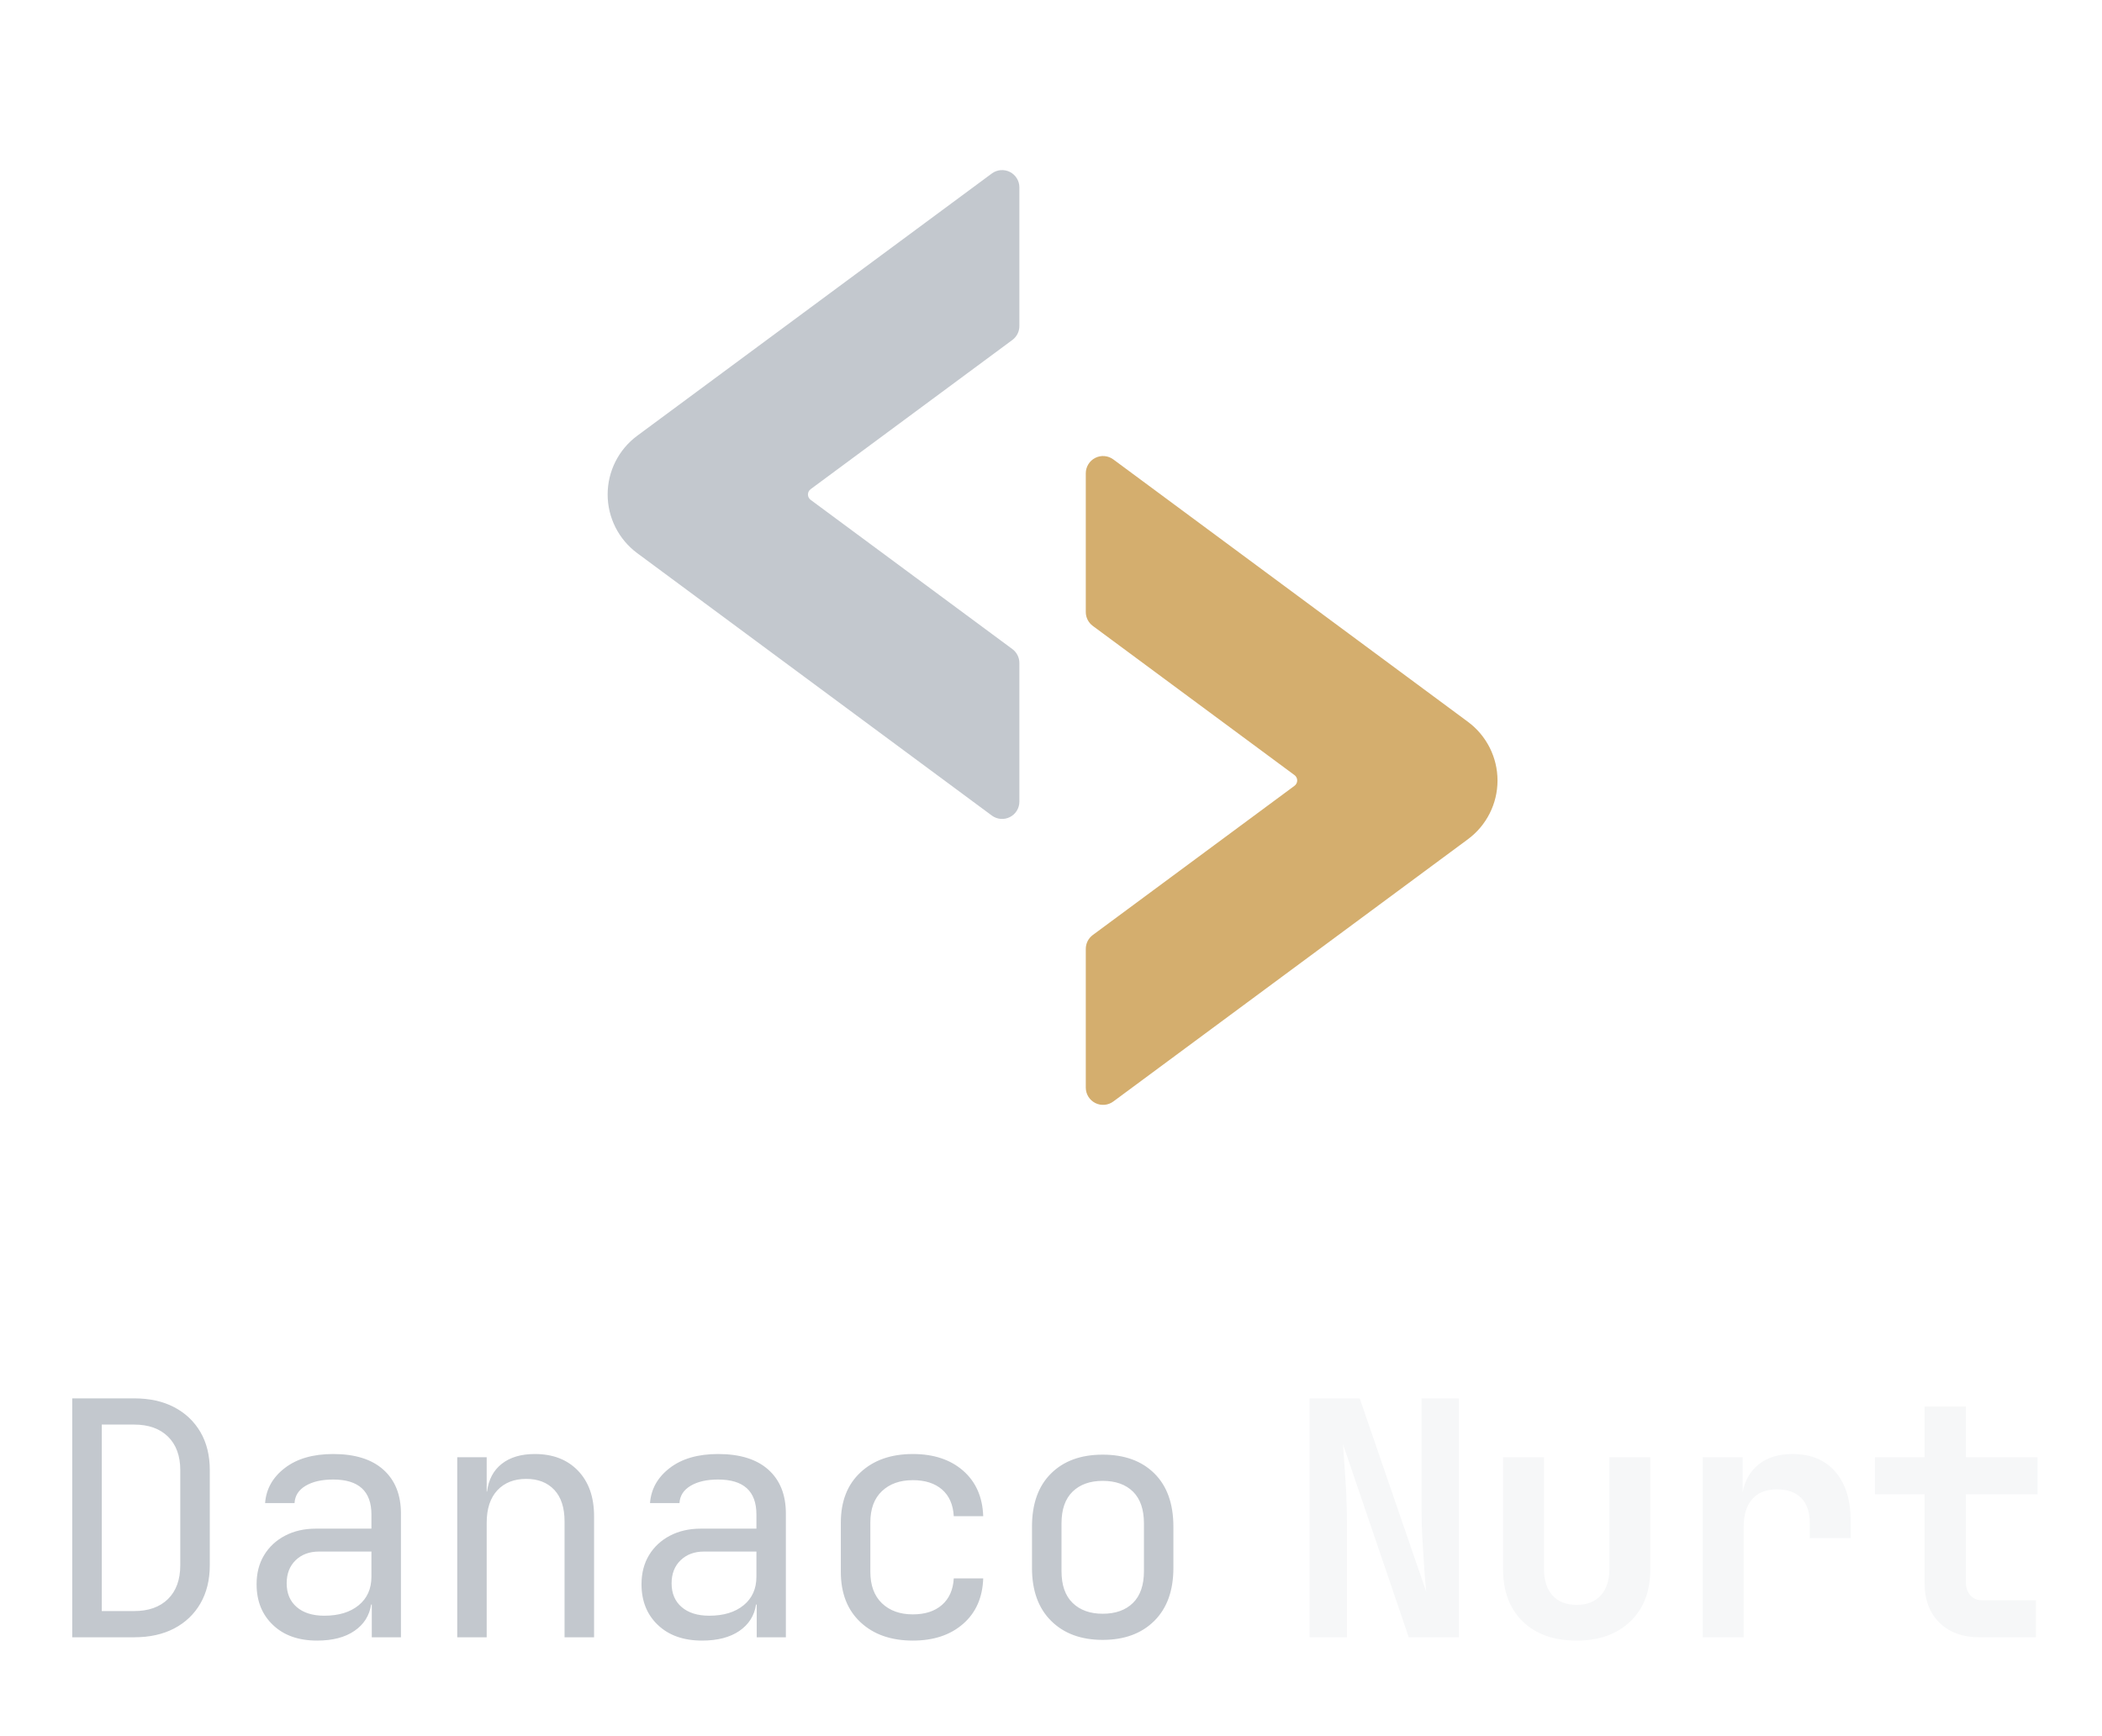
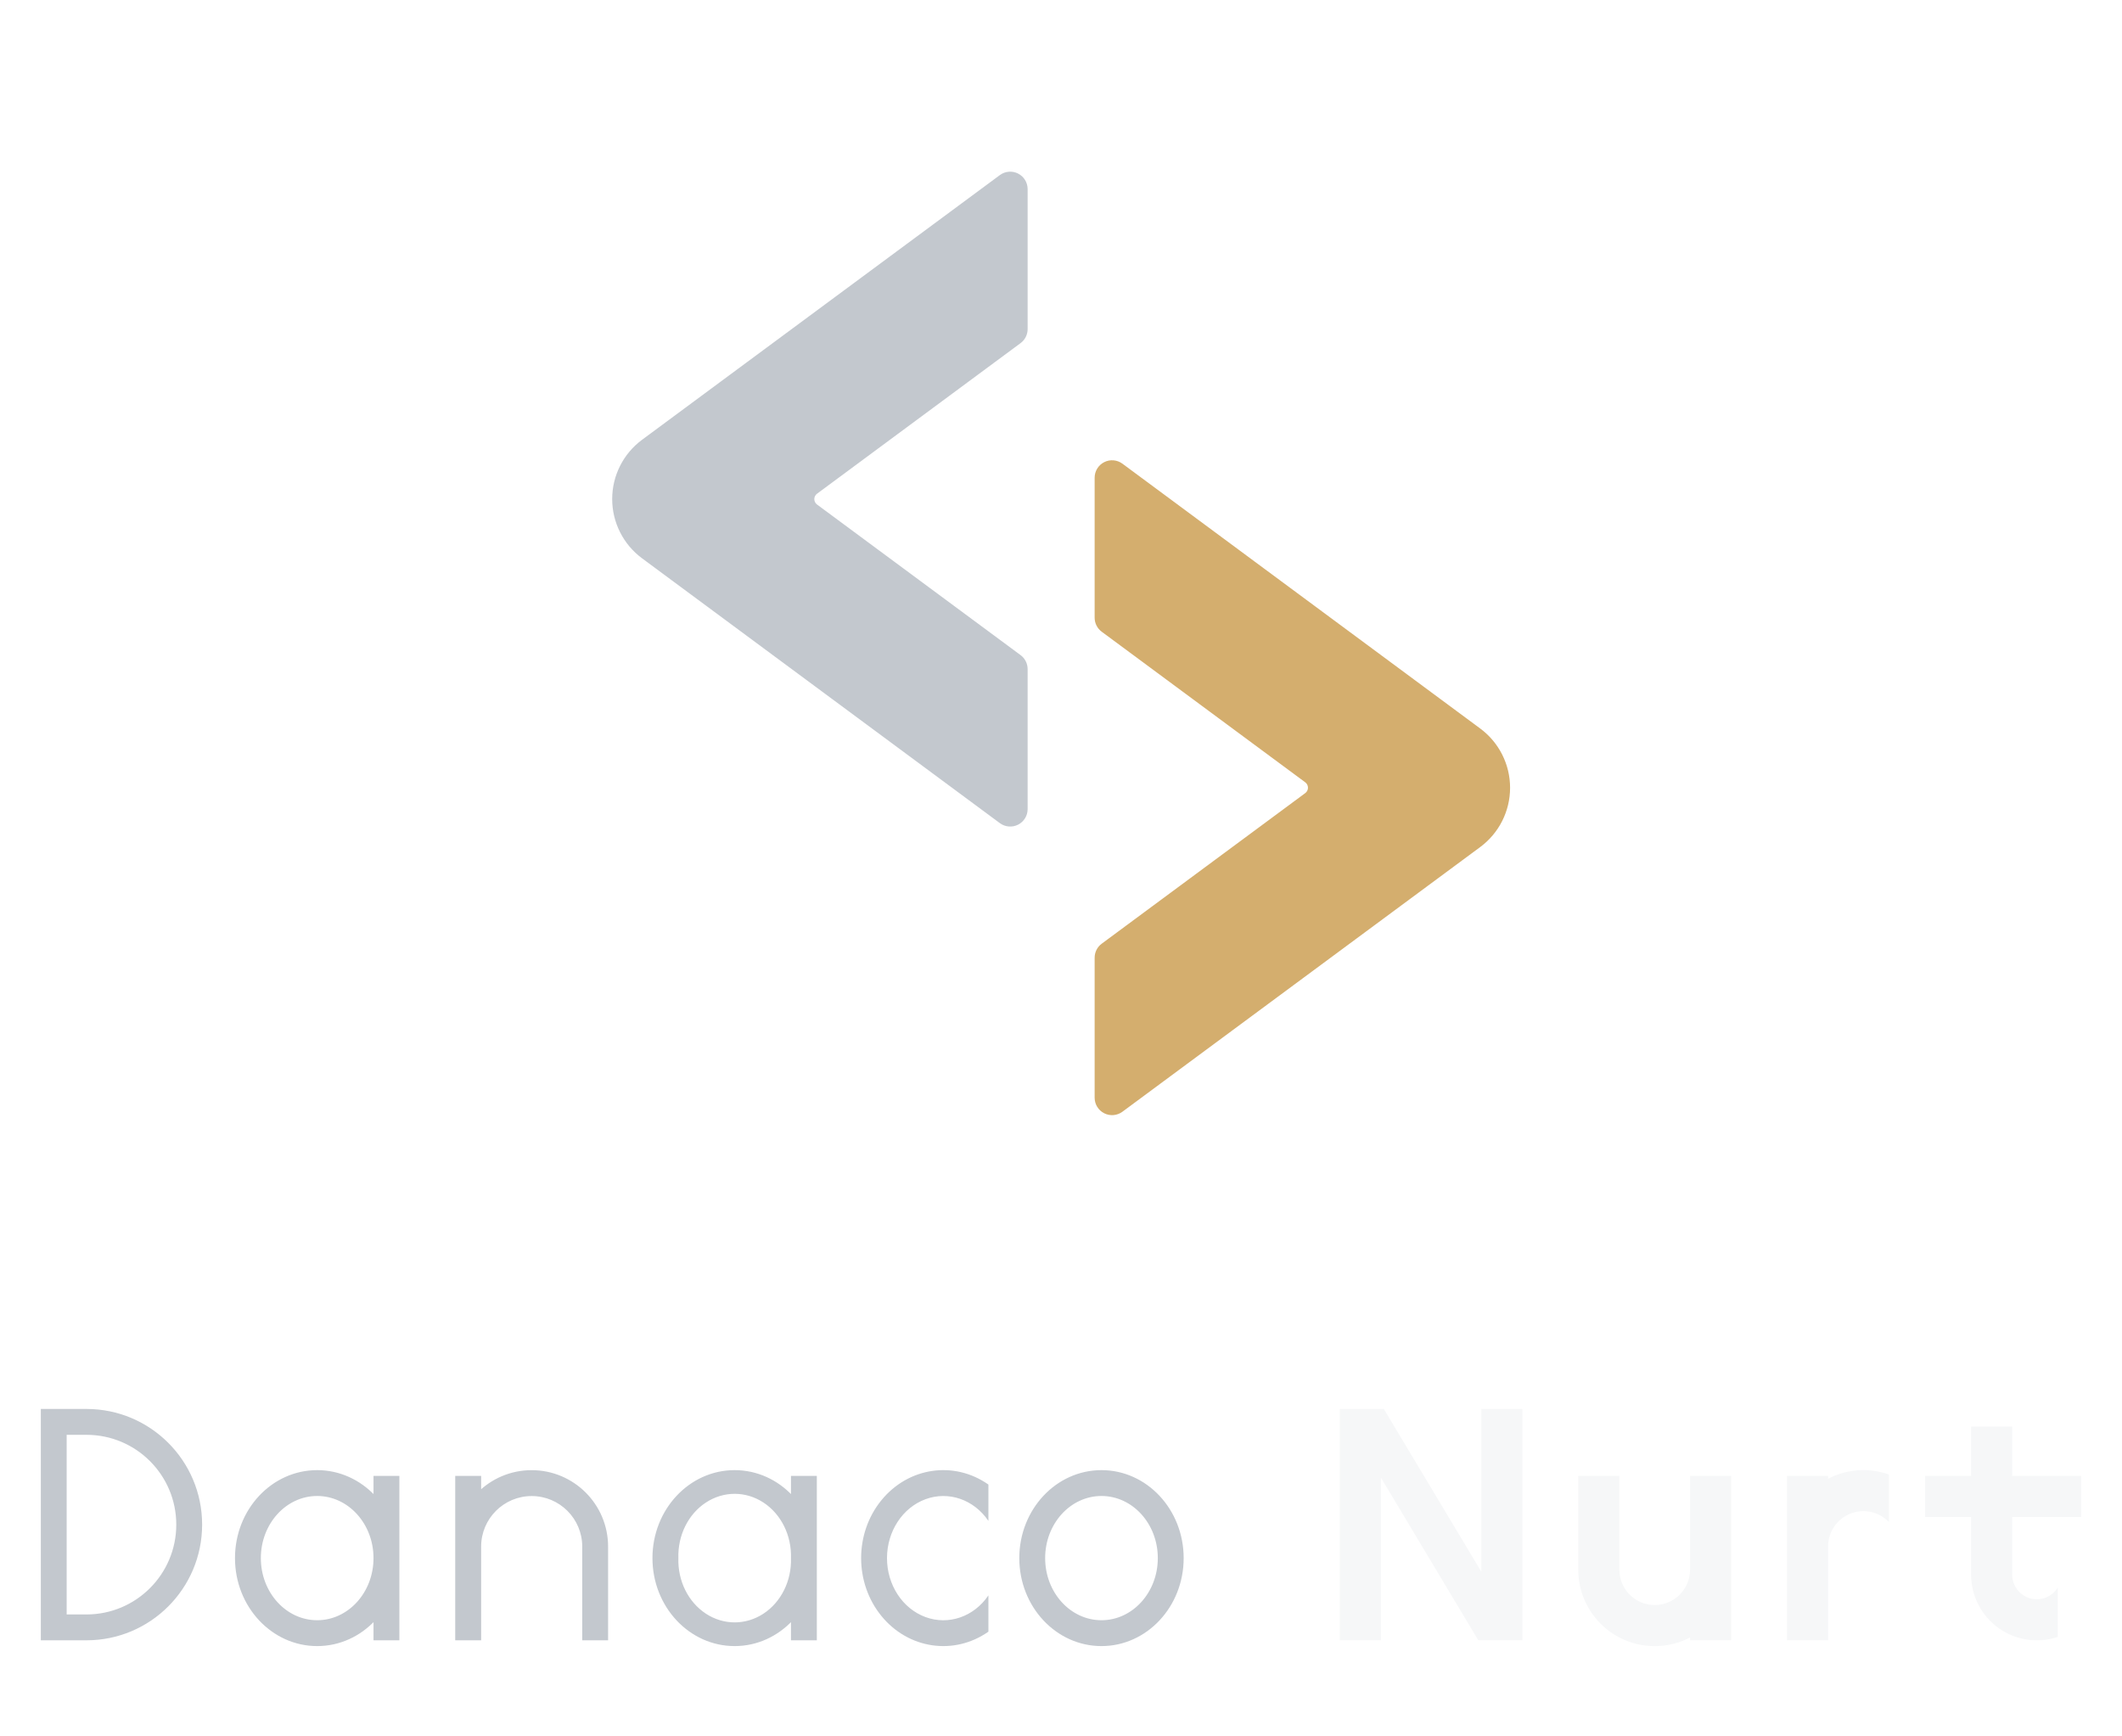
- <svg xmlns="http://www.w3.org/2000/svg" viewBox="0 0 299.09 247.00" role="img" aria-label="Danaco Nurt">
-   <g transform="translate(59.05 0) scale(1.89)">
+ <svg xmlns="http://www.w3.org/2000/svg" viewBox="0 0 311.90 255.07" role="img" aria-label="Danaco Nurt">
+   <g transform="translate(61.41 0) scale(1.97)">
    <path fill="#C3C8CE" d="M43.43 13.06L16.73 32.81A5.5 5.5 0 0 0 16.73 41.65L43.43 61.41A1.3 1.3 0 0 0 45.5 60.36L45.5 49.92A1.3 1.3 0 0 0 44.97 48.87L29.79 37.64A0.5 0.5 0 0 1 29.79 36.83L44.97 25.6A1.3 1.3 0 0 0 45.5 24.55L45.5 14.1A1.3 1.3 0 0 0 43.43 13.06Z" />
    <path fill="#D4AE6E" d="M52.57 82.94L79.27 63.19A5.5 5.5 0 0 0 79.27 54.35L52.57 34.59A1.3 1.3 0 0 0 50.5 35.64L50.5 46.08A1.3 1.3 0 0 0 51.03 47.13L66.21 58.36A0.5 0.5 0 0 1 66.21 59.17L51.03 70.4A1.3 1.3 0 0 0 50.5 71.45L50.5 81.9A1.3 1.3 0 0 0 52.57 82.94Z" />
  </g>
-   <g transform="translate(6.00 233.00)">
-     <path fill="#C3C8CE" d="M4.28 0V-34H13.09Q16.39 -34 18.79 -32.74Q21.19 -31.48 22.52 -29.2Q23.85 -26.92 23.85 -23.8V-10.25Q23.85 -7.13 22.52 -4.82Q21.19 -2.52 18.79 -1.26Q16.39 0 13.09 0ZM8.48 -3.73H13.09Q16.16 -3.73 17.91 -5.45Q19.65 -7.17 19.65 -10.25V-23.8Q19.65 -26.83 17.91 -28.55Q16.16 -30.27 13.09 -30.27H8.48ZM39.12 0.47Q35.16 0.47 32.84 -1.75Q30.51 -3.96 30.51 -7.55Q30.51 -9.92 31.58 -11.69Q32.65 -13.46 34.56 -14.46Q36.47 -15.46 38.94 -15.46H46.85V-17.47Q46.85 -22.45 41.41 -22.45Q38.98 -22.45 37.49 -21.56Q36 -20.68 35.91 -19.1H31.72Q31.95 -22.12 34.54 -24.1Q37.12 -26.08 41.41 -26.08Q46.06 -26.08 48.55 -23.85Q51.05 -21.61 51.05 -17.61V0H46.9V-4.66H46.81Q46.44 -2.28 44.43 -0.91Q42.43 0.47 39.12 0.47ZM40.15 -3.07Q43.22 -3.07 45.04 -4.56Q46.85 -6.05 46.85 -8.62V-12.2H39.4Q37.35 -12.2 36.07 -10.97Q34.79 -9.73 34.79 -7.68Q34.79 -5.54 36.21 -4.31Q37.63 -3.07 40.15 -3.07ZM59.06 0V-25.62H63.25V-20.73H63.3Q63.62 -23.29 65.39 -24.68Q67.16 -26.08 70.1 -26.08Q73.96 -26.08 76.24 -23.71Q78.53 -21.33 78.53 -17.23V0H74.33V-16.49Q74.33 -19.42 72.87 -20.98Q71.4 -22.54 68.88 -22.54Q66.28 -22.54 64.76 -20.91Q63.25 -19.28 63.25 -16.3V0ZM93.9 0.47Q89.94 0.47 87.61 -1.75Q85.28 -3.96 85.28 -7.55Q85.28 -9.92 86.35 -11.69Q87.42 -13.46 89.33 -14.46Q91.24 -15.46 93.71 -15.46H101.63V-17.47Q101.63 -22.45 96.18 -22.45Q93.76 -22.45 92.27 -21.56Q90.78 -20.68 90.68 -19.1H86.49Q86.72 -22.12 89.31 -24.1Q91.89 -26.08 96.18 -26.08Q100.84 -26.08 103.33 -23.85Q105.82 -21.61 105.82 -17.61V0H101.67V-4.66H101.58Q101.21 -2.28 99.21 -0.91Q97.2 0.47 93.9 0.47ZM94.92 -3.07Q97.99 -3.07 99.81 -4.56Q101.63 -6.05 101.63 -8.62V-12.2H94.18Q92.13 -12.2 90.85 -10.97Q89.56 -9.73 89.56 -7.68Q89.56 -5.54 90.98 -4.31Q92.41 -3.07 94.92 -3.07ZM123.89 0.47Q119.23 0.47 116.44 -2.14Q113.64 -4.75 113.64 -9.32V-16.3Q113.64 -20.87 116.44 -23.47Q119.23 -26.08 123.89 -26.08Q128.32 -26.08 131.04 -23.71Q133.76 -21.33 133.9 -17.23H129.71Q129.57 -19.7 128.04 -21.03Q126.5 -22.36 123.89 -22.36Q121.14 -22.36 119.49 -20.8Q117.84 -19.24 117.84 -16.35V-9.32Q117.84 -6.43 119.49 -4.84Q121.14 -3.26 123.89 -3.26Q126.5 -3.26 128.04 -4.61Q129.57 -5.96 129.71 -8.38H133.9Q133.76 -4.28 131.04 -1.91Q128.32 0.47 123.89 0.47ZM150.9 0.37Q146.29 0.37 143.57 -2.33Q140.84 -5.03 140.84 -9.87V-15.74Q140.84 -20.63 143.55 -23.31Q146.25 -25.99 150.9 -25.99Q155.56 -25.99 158.26 -23.31Q160.96 -20.63 160.96 -15.74V-9.87Q160.96 -5.03 158.24 -2.33Q155.52 0.37 150.9 0.37ZM150.9 -3.35Q153.65 -3.35 155.21 -4.89Q156.77 -6.43 156.77 -9.41V-16.21Q156.77 -19.19 155.21 -20.73Q153.65 -22.26 150.9 -22.26Q148.2 -22.26 146.62 -20.73Q145.04 -19.19 145.04 -16.21V-9.41Q145.04 -6.43 146.62 -4.89Q148.2 -3.35 150.9 -3.35Z" />
-     <path fill="#F6F7F8" d="M180.34 0V-34H187.47L196.92 -6.52Q196.78 -8.01 196.64 -10.04Q196.5 -12.06 196.38 -14.16Q196.27 -16.25 196.27 -17.88V-34H201.58V0H194.45L185.09 -27.48Q185.18 -26.13 185.32 -24.22Q185.46 -22.31 185.56 -20.31Q185.65 -18.3 185.65 -16.63V0ZM218.35 0.47Q213.45 0.47 210.66 -2.26Q207.87 -4.98 207.87 -9.69V-25.62H213.69V-9.73Q213.69 -7.31 214.9 -5.96Q216.11 -4.61 218.35 -4.61Q220.53 -4.61 221.77 -5.96Q223 -7.31 223 -9.73V-25.62H228.82V-9.69Q228.82 -4.98 225.98 -2.26Q223.14 0.47 218.35 0.47ZM236.28 0V-25.62H241.96V-20.63Q242.42 -23.15 244.26 -24.62Q246.1 -26.08 249.04 -26.08Q252.95 -26.08 255.14 -23.57Q257.33 -21.05 257.33 -16.53V-14.11H251.51V-16.25Q251.51 -18.58 250.3 -19.82Q249.08 -21.05 246.85 -21.05Q244.52 -21.05 243.31 -19.65Q242.1 -18.26 242.1 -15.7V0ZM275.68 0Q272.09 0 269.97 -2.07Q267.85 -4.15 267.85 -7.68V-20.35H260.78V-25.62H267.85V-32.84H273.72V-25.62H283.92V-20.35H273.72V-7.82Q273.72 -6.71 274.35 -5.98Q274.98 -5.26 276.1 -5.26H283.69V0Z" />
+   <g transform="translate(6.00 241.07)">
+     <path fill="#C3C8CE" d="M0 -34L6.71 -34A17 17 0 0 1 6.71 0L0 0ZM3.8 -30.2L3.8 -3.8L6.71 -3.8A13.2 13.2 0 0 0 6.71 -30.2ZM28.54 -12.08A12.08 12.93 0 1 1 52.7 -12.08A12.08 12.93 0 1 1 28.54 -12.08ZM32.34 -12.08A8.28 9.13 0 1 0 48.9 -12.08A8.28 9.13 0 1 0 32.34 -12.08ZM48.9 -24.16L52.7 -24.16L52.7 0L48.9 0ZM60.91 -24.16L64.72 -24.16L64.72 0L60.91 0ZM60.91 -13.77A11.23 11.23 0 0 1 83.38 -13.77L79.58 -13.77A7.43 7.43 0 0 0 64.72 -13.77ZM79.58 -13.77L83.38 -13.77L83.38 0L79.58 0ZM89.9 -12.08A12.08 12.93 0 1 1 114.06 -12.08A12.08 12.93 0 1 1 89.9 -12.08ZM93.71 -12.08A8.28 9.13 0 1 0 110.26 -12.08A8.28 9.13 0 1 0 93.71 -12.08ZM110.26 -24.16L114.06 -24.16L114.06 0L110.26 0ZM139.28 -22.89A12.08 12.93 0 1 0 139.28 -1.27L139.28 -6.6A8.28 9.13 0 1 1 139.28 -17.55ZM143.82 -12.08A12.08 12.93 0 1 1 167.98 -12.08A12.08 12.93 0 1 1 143.82 -12.08ZM147.62 -12.08A8.28 9.13 0 1 0 164.18 -12.08A8.28 9.13 0 1 0 147.62 -12.08Z" />
+     <path fill="#F6F7F8" d="M190.93 -34L196.97 -34L196.97 0L190.93 0ZM211.73 -34L217.77 -34L217.77 0L211.73 0ZM190.93 -34L197.4 -34L217.77 0L211.29 0ZM248.45 0L242.41 0L242.41 -24.16L248.45 -24.16ZM248.45 -10.38A11.23 11.23 0 0 1 225.98 -10.38L232.02 -10.38A5.19 5.19 0 0 0 242.41 -10.38ZM232.02 -10.38L225.98 -10.38L225.98 -24.16L232.02 -24.16ZM256.66 -24.16L262.7 -24.16L262.7 0L256.66 0ZM256.66 -13.77A11.23 11.23 0 0 1 271.64 -24.37L271.64 -17.38A5.19 5.19 0 0 0 262.7 -13.77ZM296.46 -0.5A9.66 9.66 0 0 1 283.72 -9.66L283.72 -31.41L289.76 -31.41L289.76 -9.66A3.62 3.62 0 0 0 296.46 -7.75ZM276.95 -24.16L299.9 -24.16L299.9 -18.12L276.95 -18.12Z" />
  </g>
</svg>
